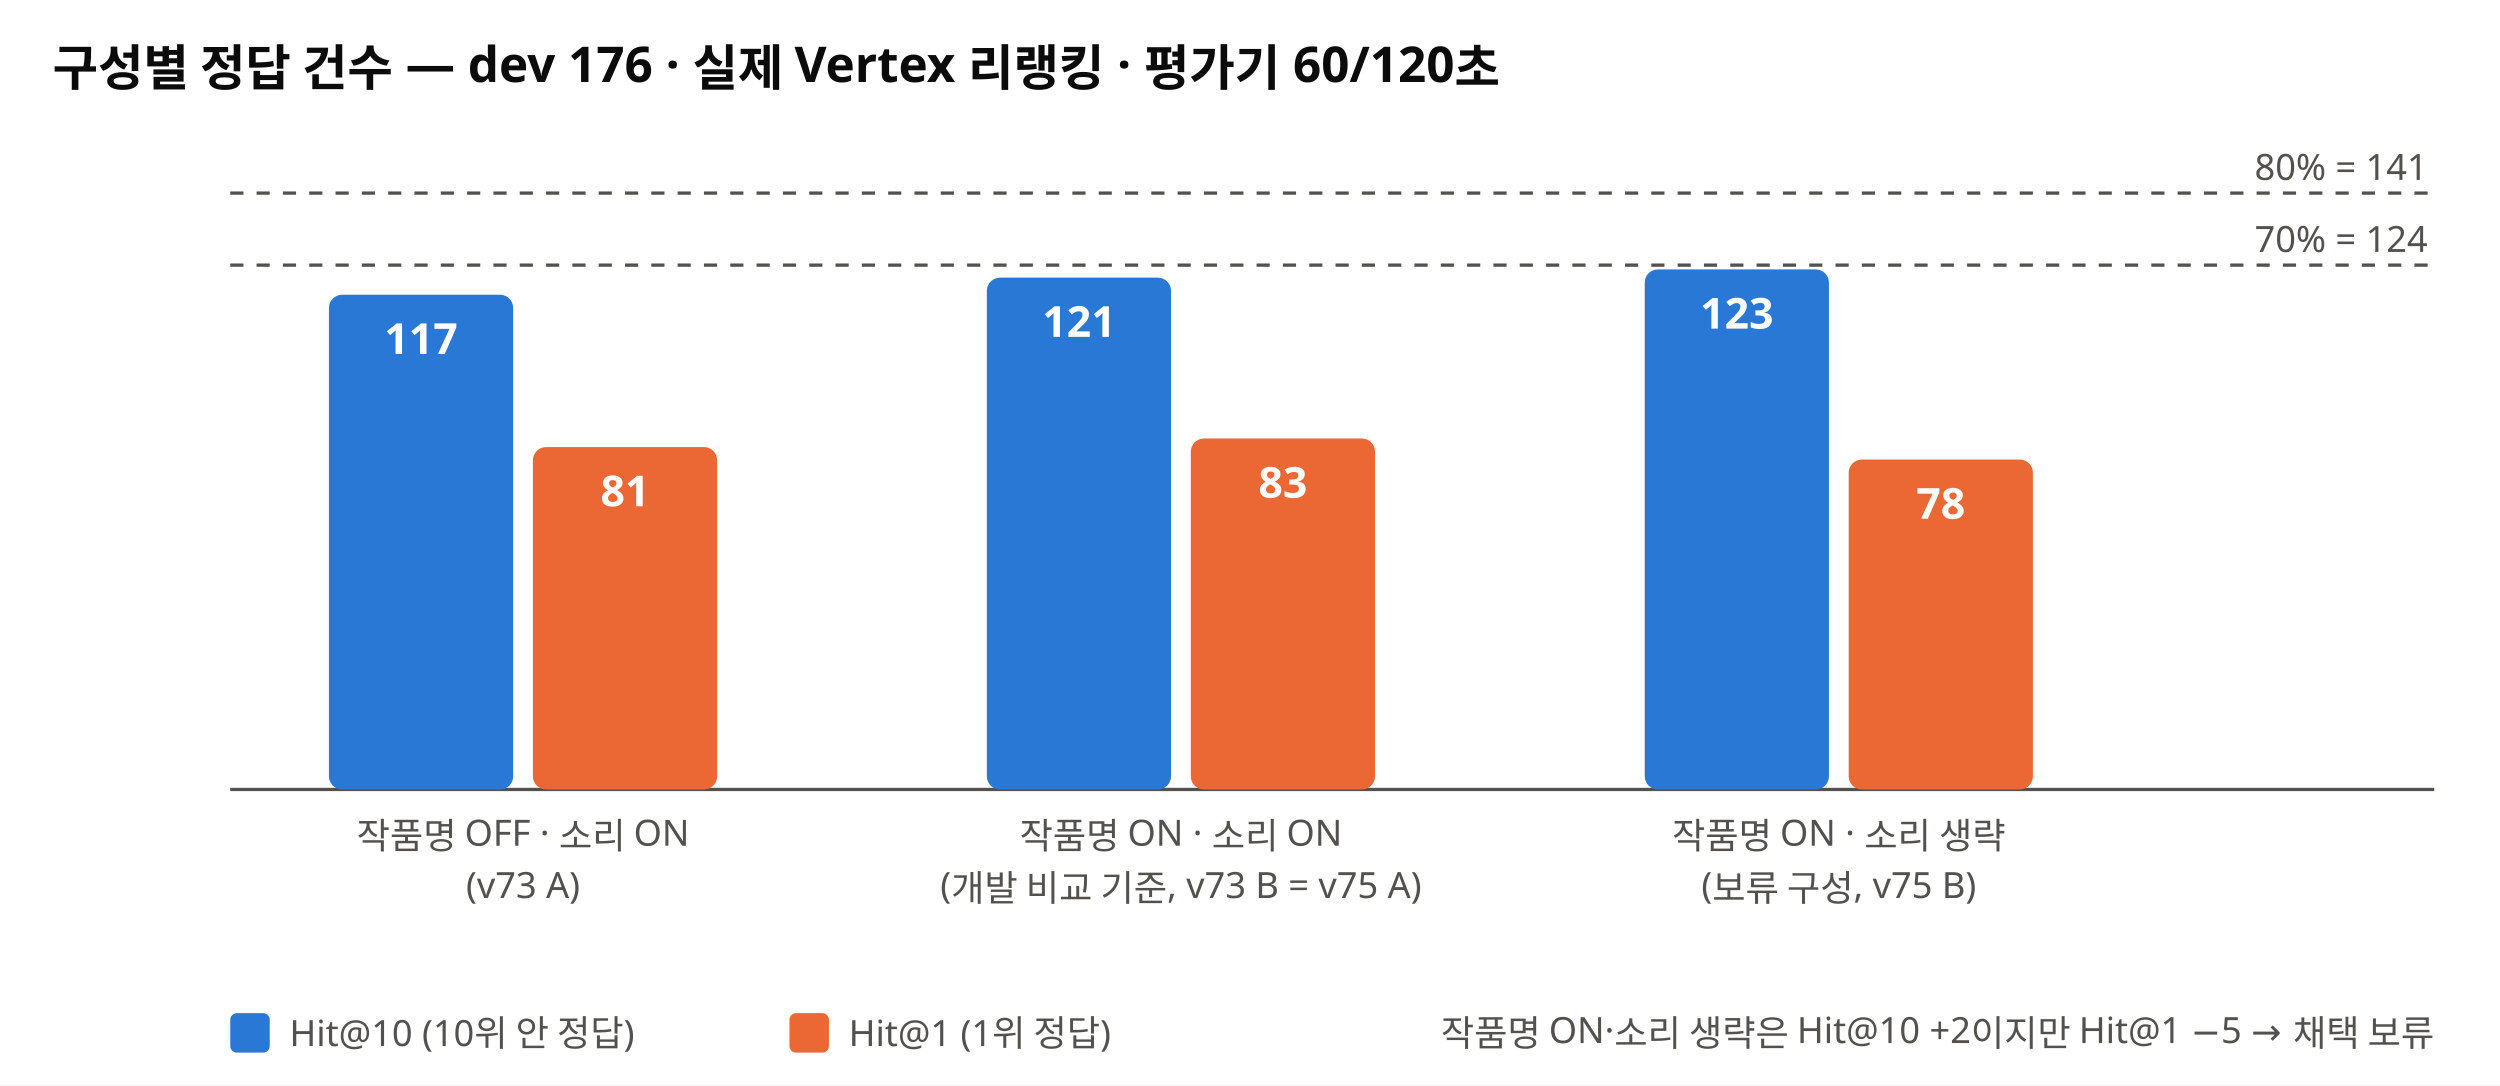
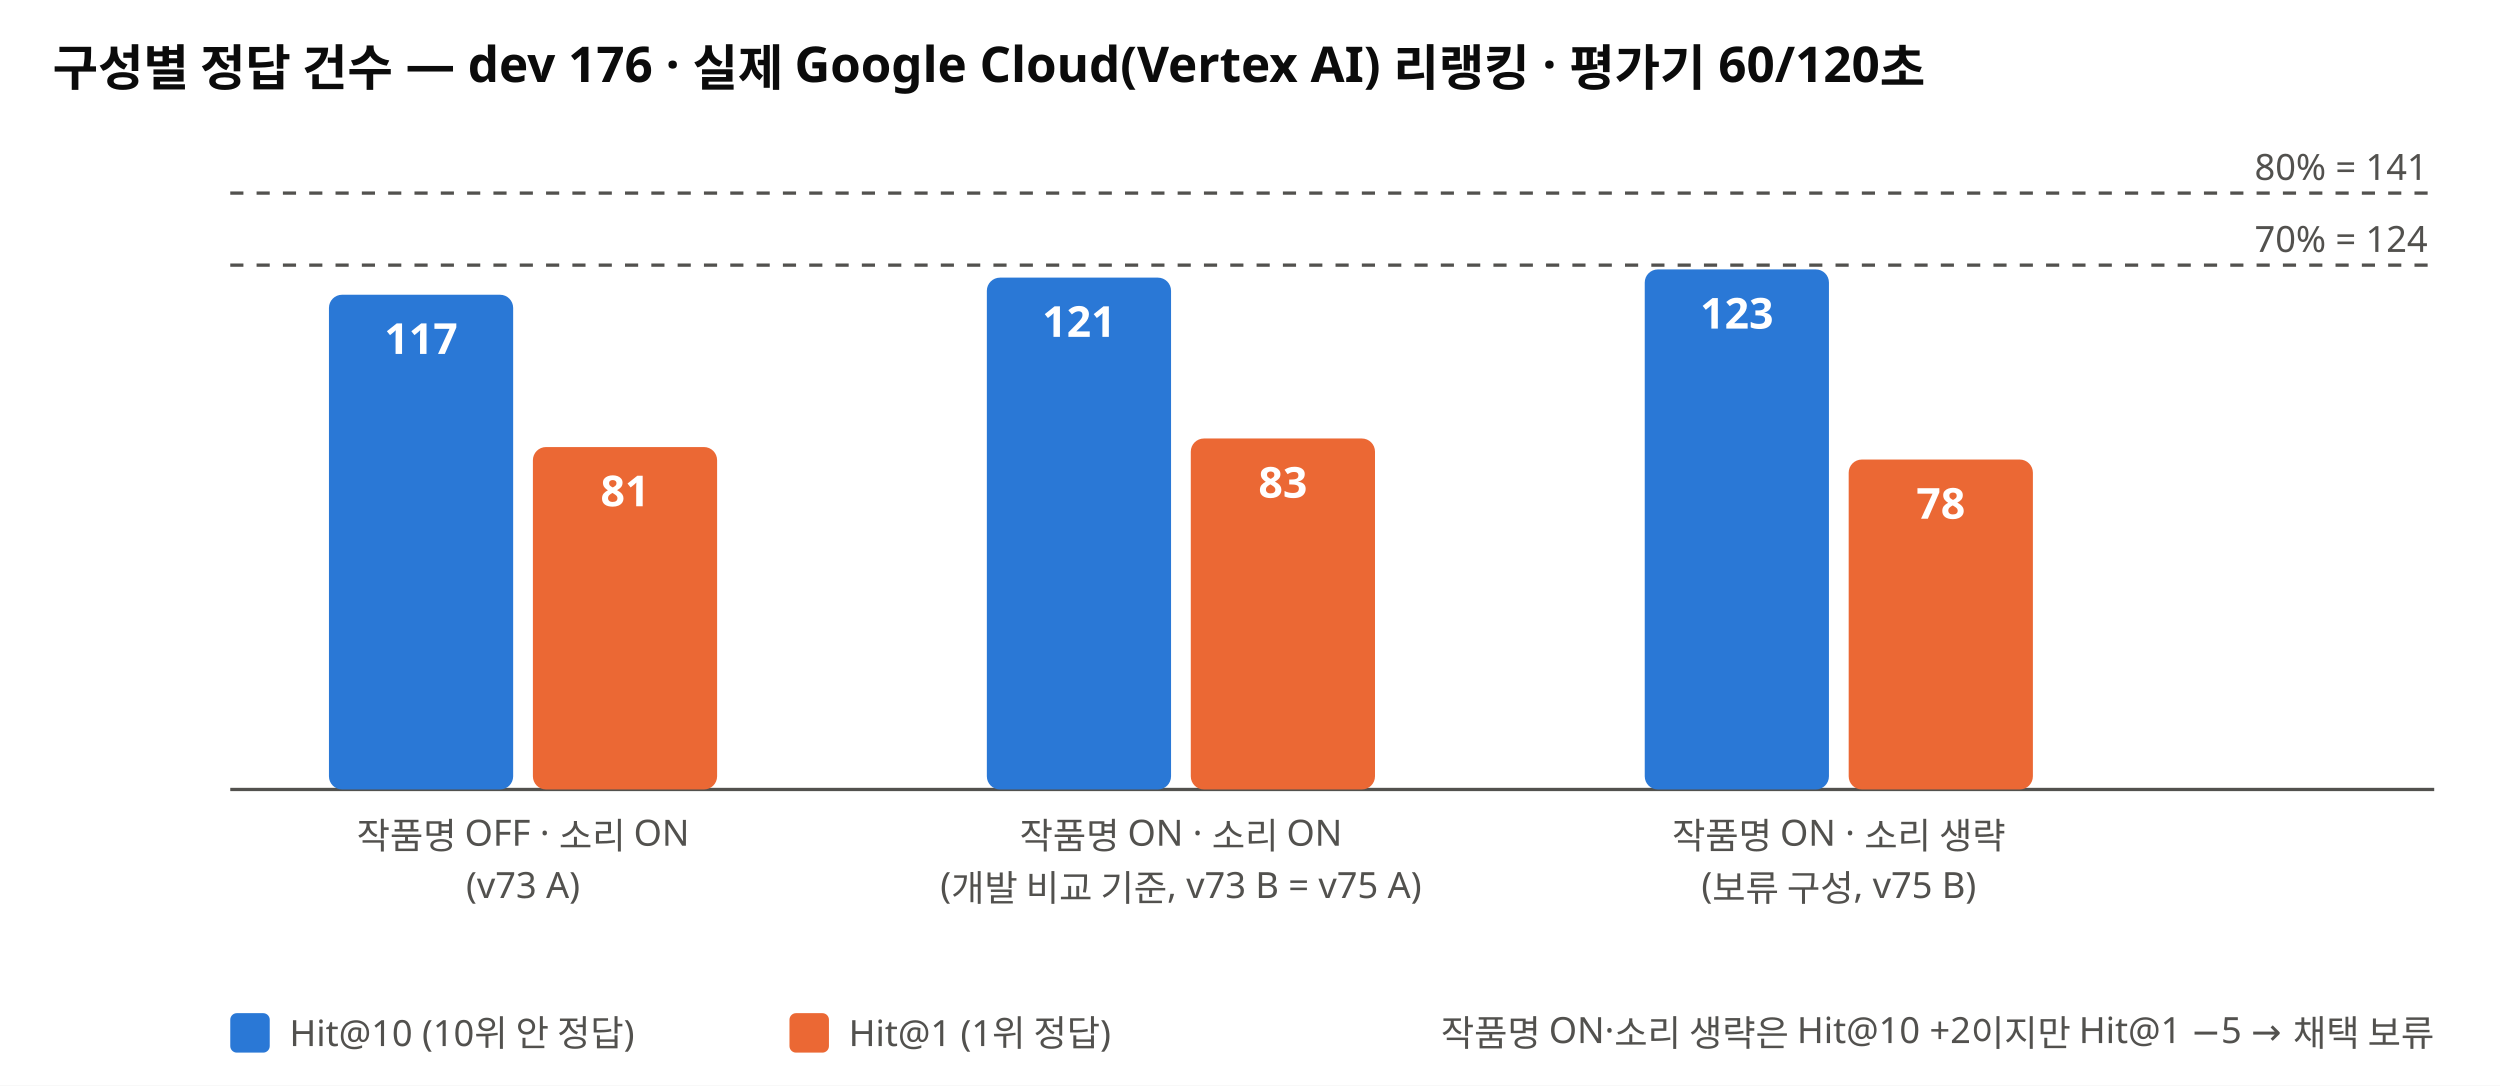
<svg xmlns="http://www.w3.org/2000/svg" width="760" height="330" viewBox="0 0 760 330">
  <rect width="760" height="330" fill="#ffffff" />
-   <text x="16.0" y="26.0" font-size="15" fill="#0b0b0b" text-anchor="start" font-weight="bold" font-family="Pretendard, Apple SD Gothic Neo, Noto Sans KR, sans-serif">구성별 정답 건수 — dev 176 · 실제 Vertex 리랭킹 · 평가기 60/120초</text>
+   <text x="16.0" y="26.0" font-size="15" fill="#0b0b0b" text-anchor="start" font-weight="bold" font-family="Pretendard, Apple SD Gothic Neo, Noto Sans KR, sans-serif">구성별 정답 건수 — dev 176 · 실제 Google Cloud(Vertex AI) 리랭킹 · 평가기 60/120초</text>
  <line x1="70" y1="80.6" x2="740" y2="80.6" stroke="#52514e" stroke-dasharray="4 4" stroke-width="1" />
  <text x="738.0" y="76.6" font-size="11" fill="#52514e" text-anchor="end" font-weight="normal" font-family="Pretendard, Apple SD Gothic Neo, Noto Sans KR, sans-serif">70% = 124</text>
  <line x1="70" y1="58.7" x2="740" y2="58.7" stroke="#52514e" stroke-dasharray="4 4" stroke-width="1" />
  <text x="738.0" y="54.7" font-size="11" fill="#52514e" text-anchor="end" font-weight="normal" font-family="Pretendard, Apple SD Gothic Neo, Noto Sans KR, sans-serif">80% = 141</text>
  <line x1="70" y1="240" x2="740" y2="240" stroke="#52514e" stroke-width="1" />
  <rect x="100" y="89.6" width="56" height="150.4" rx="4" fill="#2a78d6" />
  <text x="128.0" y="107.6" font-size="13" fill="#ffffff" text-anchor="middle" font-weight="bold" font-family="Pretendard, Apple SD Gothic Neo, Noto Sans KR, sans-serif">117</text>
  <rect x="162" y="135.9" width="56" height="104.1" rx="4" fill="#eb6834" />
  <text x="190.0" y="153.9" font-size="13" fill="#ffffff" text-anchor="middle" font-weight="bold" font-family="Pretendard, Apple SD Gothic Neo, Noto Sans KR, sans-serif">81</text>
  <text x="159.0" y="258.0" font-size="11" fill="#52514e" text-anchor="middle" font-weight="normal" font-family="Pretendard, Apple SD Gothic Neo, Noto Sans KR, sans-serif">작품명 OFF · 소리 ON</text>
  <text x="159.0" y="273.0" font-size="11" fill="#52514e" text-anchor="middle" font-weight="normal" font-family="Pretendard, Apple SD Gothic Neo, Noto Sans KR, sans-serif">(v73 A)</text>
  <rect x="300" y="84.4" width="56" height="155.6" rx="4" fill="#2a78d6" />
  <text x="328.0" y="102.4" font-size="13" fill="#ffffff" text-anchor="middle" font-weight="bold" font-family="Pretendard, Apple SD Gothic Neo, Noto Sans KR, sans-serif">121</text>
  <rect x="362" y="133.3" width="56" height="106.7" rx="4" fill="#eb6834" />
  <text x="390.0" y="151.3" font-size="13" fill="#ffffff" text-anchor="middle" font-weight="bold" font-family="Pretendard, Apple SD Gothic Neo, Noto Sans KR, sans-serif">83</text>
  <text x="359.0" y="258.0" font-size="11" fill="#52514e" text-anchor="middle" font-weight="normal" font-family="Pretendard, Apple SD Gothic Neo, Noto Sans KR, sans-serif">작품명 ON · 소리 ON</text>
  <text x="359.0" y="273.0" font-size="11" fill="#52514e" text-anchor="middle" font-weight="normal" font-family="Pretendard, Apple SD Gothic Neo, Noto Sans KR, sans-serif">(개발 비교 기준, v73 B = v75 A)</text>
  <rect x="500" y="81.9" width="56" height="158.1" rx="4" fill="#2a78d6" />
  <text x="528.0" y="99.9" font-size="13" fill="#ffffff" text-anchor="middle" font-weight="bold" font-family="Pretendard, Apple SD Gothic Neo, Noto Sans KR, sans-serif">123</text>
  <rect x="562" y="139.7" width="56" height="100.3" rx="4" fill="#eb6834" />
  <text x="590.0" y="157.7" font-size="13" fill="#ffffff" text-anchor="middle" font-weight="bold" font-family="Pretendard, Apple SD Gothic Neo, Noto Sans KR, sans-serif">78</text>
  <text x="559.0" y="258.0" font-size="11" fill="#52514e" text-anchor="middle" font-weight="normal" font-family="Pretendard, Apple SD Gothic Neo, Noto Sans KR, sans-serif">작품명 ON · 소리 생략</text>
  <text x="559.0" y="273.0" font-size="11" fill="#52514e" text-anchor="middle" font-weight="normal" font-family="Pretendard, Apple SD Gothic Neo, Noto Sans KR, sans-serif">(보류 구성, v75 B)</text>
  <rect x="70" y="308" width="12" height="12" rx="2" fill="#2a78d6" />
  <text x="88.0" y="318.0" font-size="11" fill="#52514e" text-anchor="start" font-weight="normal" font-family="Pretendard, Apple SD Gothic Neo, Noto Sans KR, sans-serif">Hit@10 (10위 안 정답)</text>
  <rect x="240" y="308" width="12" height="12" rx="2" fill="#eb6834" />
  <text x="258.0" y="318.0" font-size="11" fill="#52514e" text-anchor="start" font-weight="normal" font-family="Pretendard, Apple SD Gothic Neo, Noto Sans KR, sans-serif">Hit@1 (1위 정답)</text>
  <text x="740.0" y="318.0" font-size="11" fill="#52514e" text-anchor="end" font-weight="normal" font-family="Pretendard, Apple SD Gothic Neo, Noto Sans KR, sans-serif">작품명 ON·소리 생략은 Hit@10 +2이지만 Hit@1 −5 → 채택 보류</text>
</svg>
